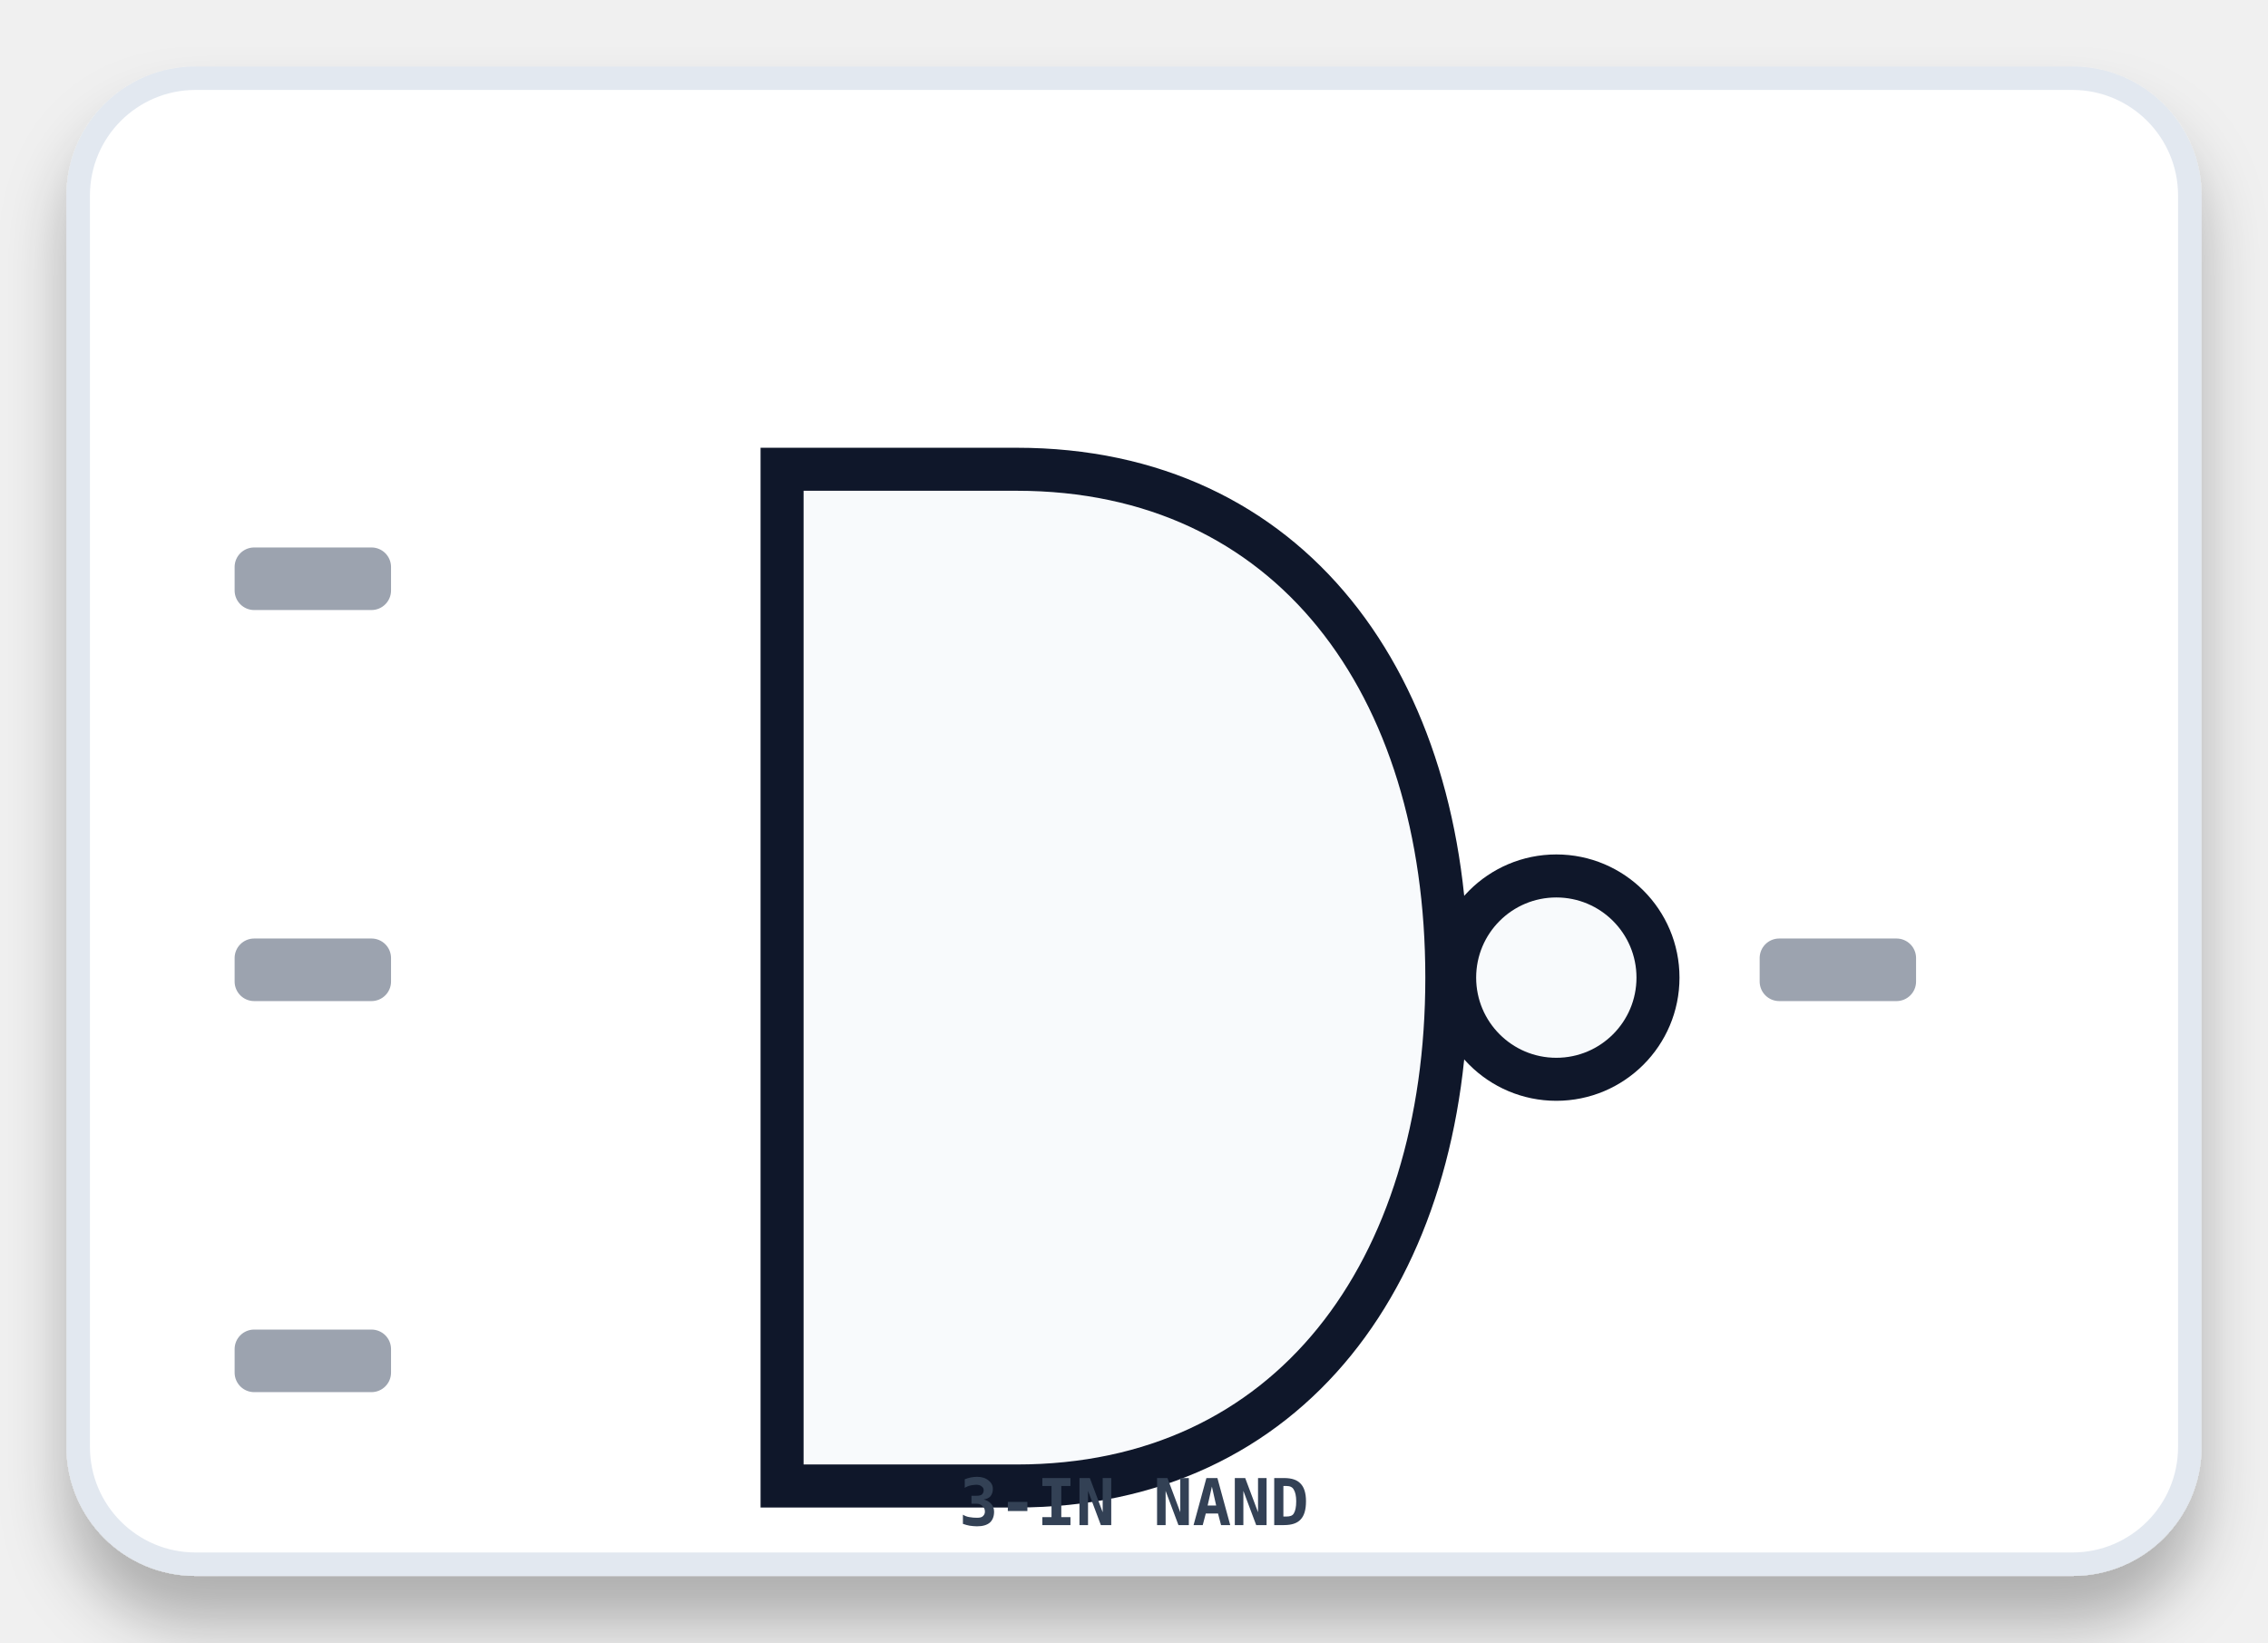
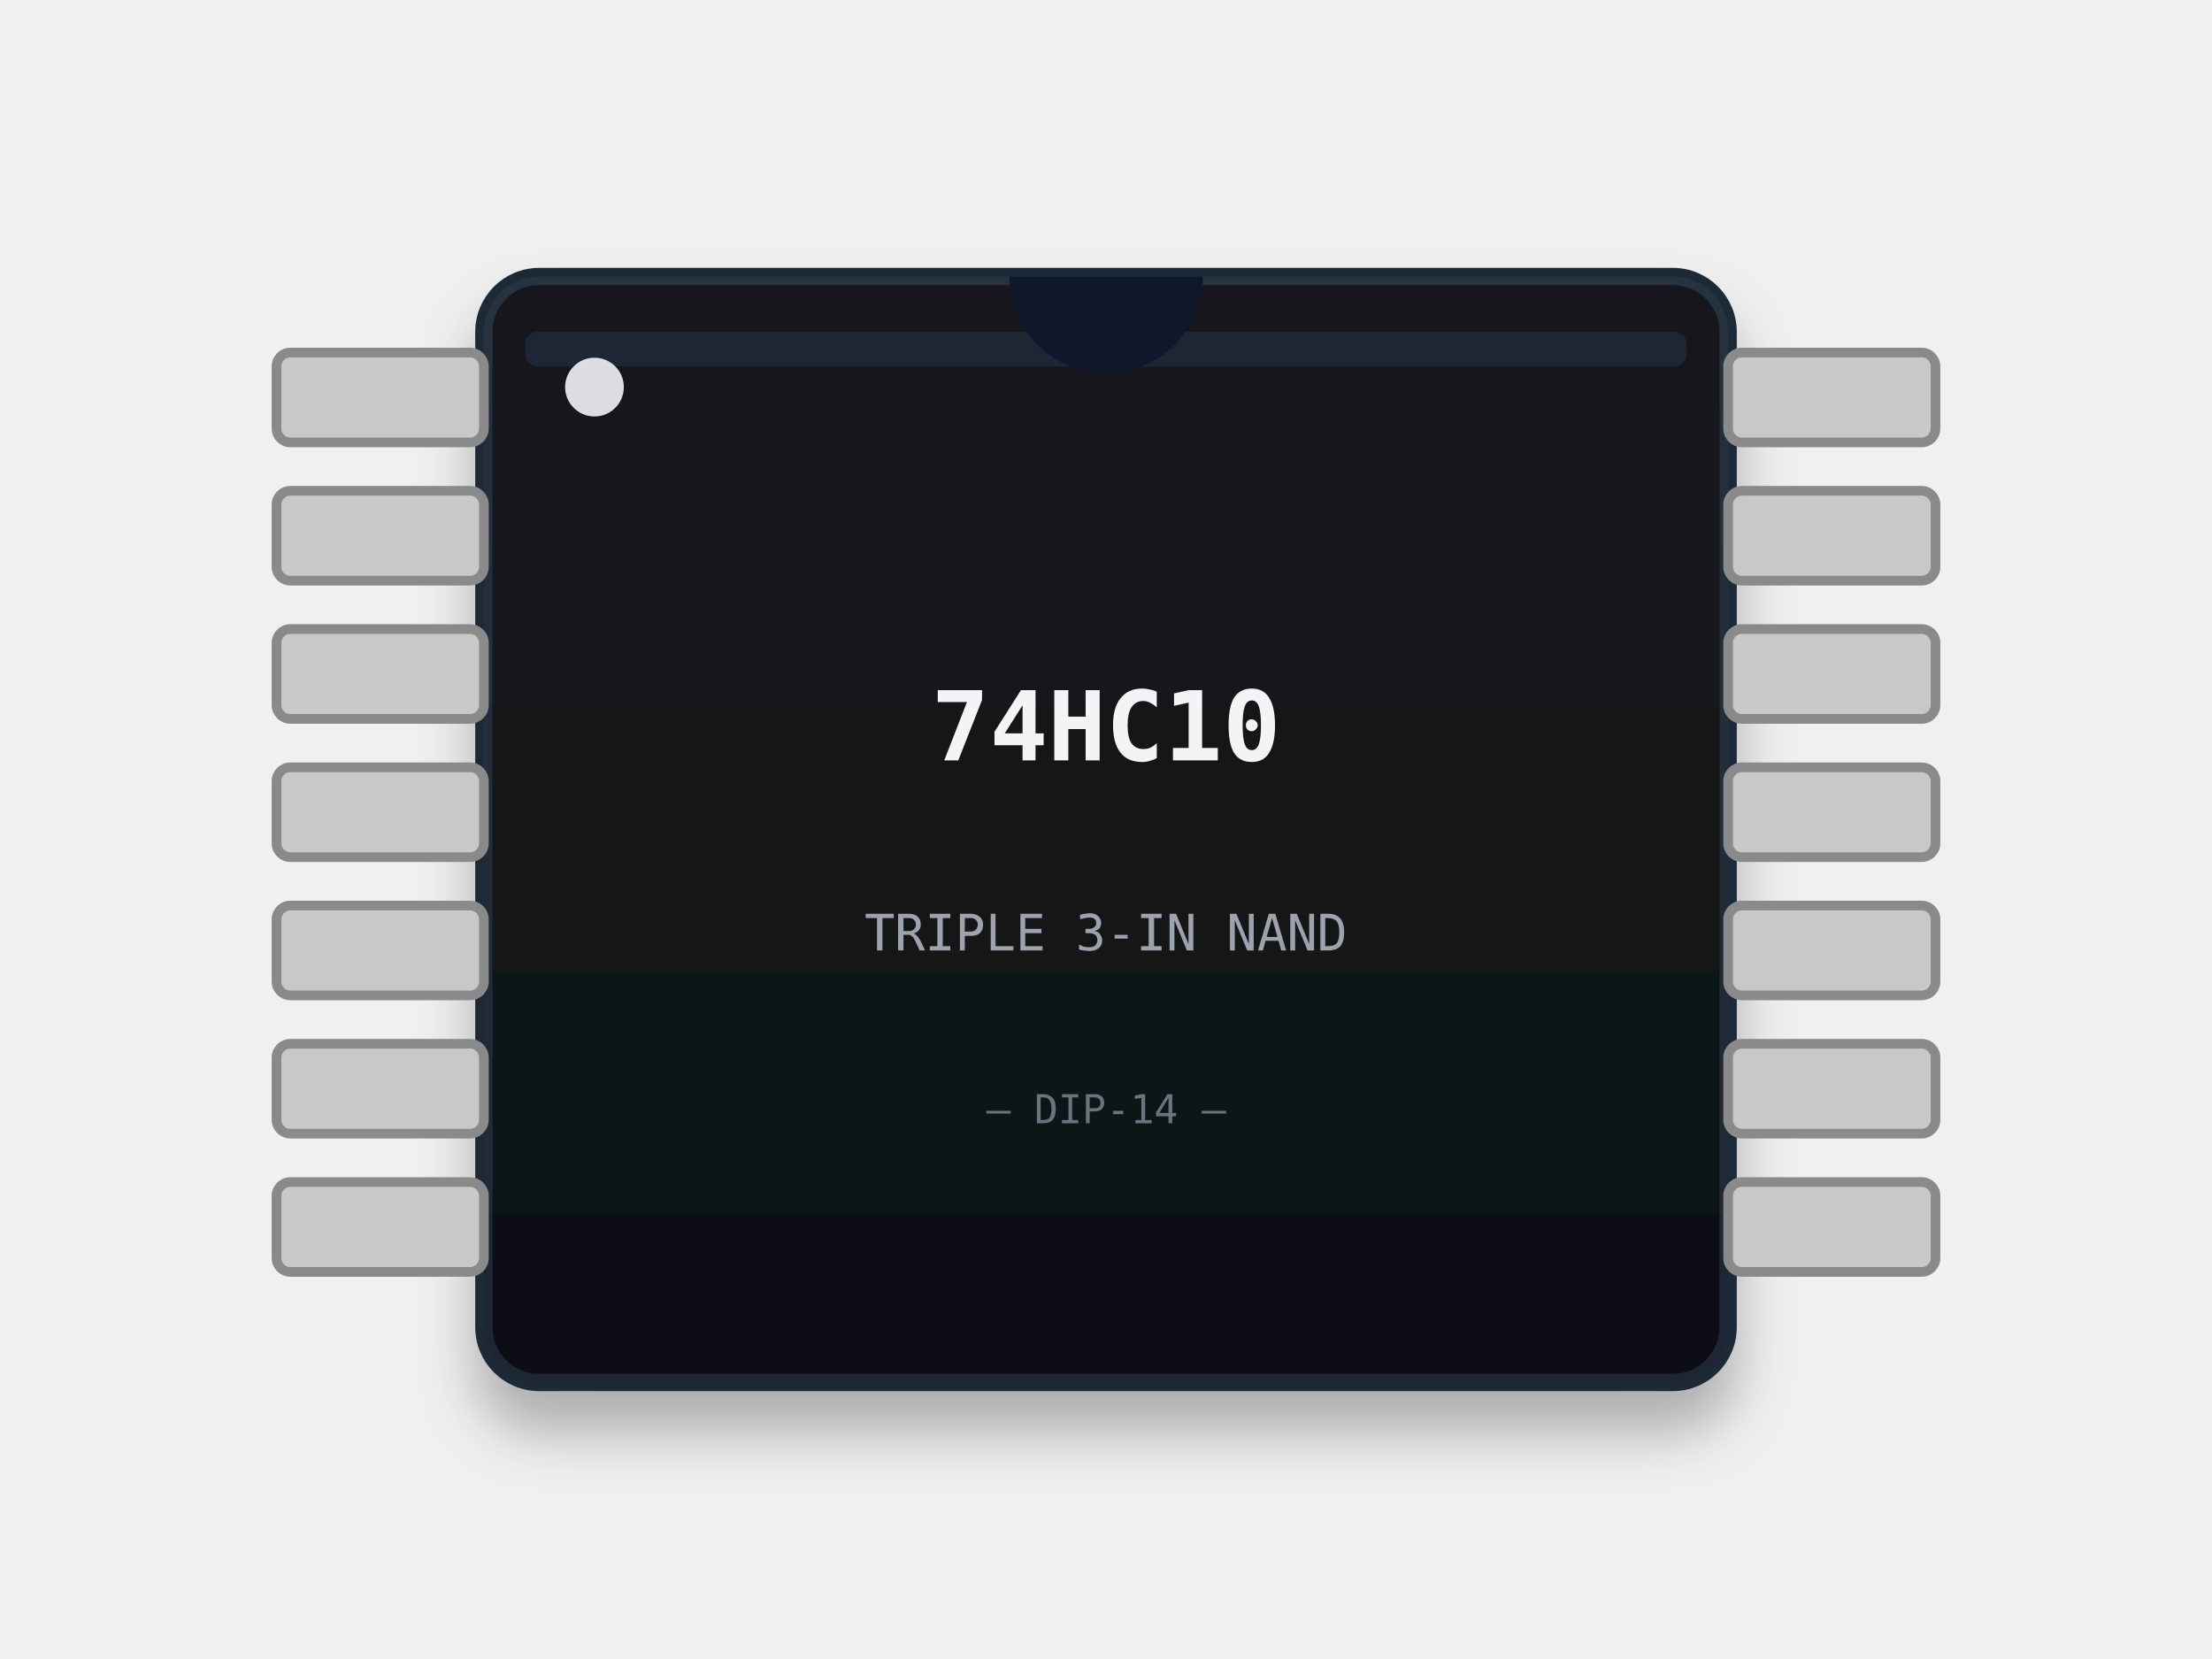
- <svg xmlns="http://www.w3.org/2000/svg" width="58" height="42" viewBox="0 0 58 42">
+ <svg xmlns="http://www.w3.org/2000/svg" width="64" height="48" viewBox="0 0 64 48">
  <defs>
    <linearGradient id="bodyGrad" x1="0" y1="0" x2="0" y2="1">
      <stop offset="0%" stop-color="#ffffff" stop-opacity="0.18" />
      <stop offset="100%" stop-color="#000000" stop-opacity="0.22" />
    </linearGradient>
-     <linearGradient id="leadGrad" x1="0" y1="0" x2="1" y2="0">
-       <stop offset="0%" stop-color="#8a8a8a" />
-       <stop offset="50%" stop-color="#e0e0e0" />
-       <stop offset="100%" stop-color="#9a9a9a" />
-     </linearGradient>
    <filter id="softShadow" x="-20%" y="-20%" width="140%" height="140%">
      <feDropShadow dx="0" dy="1.2" stdDeviation="0.8" flood-color="#000" flood-opacity="0.28" />
    </filter>
  </defs>
-   <rect x="2" y="2" width="54" height="38" rx="3" fill="#ffffff" stroke="#e2e8f0" stroke-width="0.6" filter="url(#softShadow)" />
-   <g transform="translate(6 4)">
-     <path d="M14 8 H20 C27 8 31 13.5 31 21 C31 28.5 27 34 20 34 H14 Z" fill="#f8fafc" stroke="#0f172a" stroke-width="1.1" />
-     <circle cx="33.8" cy="21" r="2.6" fill="#f8fafc" stroke="#0f172a" stroke-width="1.1" />
-     <rect x="0" y="10" width="4" height="1.6" rx="0.5" fill="#9ca3af" />
-     <rect x="0" y="20" width="4" height="1.6" rx="0.5" fill="#9ca3af" />
-     <rect x="0" y="30" width="4" height="1.6" rx="0.5" fill="#9ca3af" />
-     <rect x="39" y="20" width="4" height="1.6" rx="0.5" fill="#9ca3af" />
+   <g filter="url(#softShadow)">
+     <rect x="14.0" y="8.0" width="36" height="32" rx="1.6" fill="#0f1115" stroke="#1f2937" stroke-width="0.5" />
+     <rect x="14.0" y="8.0" width="36" height="32" rx="1.6" fill="url(#bodyGrad)" opacity="0.18" />
+     <rect x="15.2" y="9.6" width="33.6" height="1" rx="0.35" fill="#1f2937" opacity="0.9" />
  </g>
-   <text x="29" y="39" text-anchor="middle" font-family="monospace" font-size="1.65" font-weight="600" fill="#334155">3-IN NAND</text>
+   <rect x="8.0" y="10.2" width="6" height="2.6" rx="0.4" fill="#c8c8c8" stroke="#8a8a8a" stroke-width="0.28" />
+   <rect x="50.0" y="10.2" width="6" height="2.6" rx="0.4" fill="#c8c8c8" stroke="#8a8a8a" stroke-width="0.28" />
+   <rect x="8.0" y="14.2" width="6" height="2.6" rx="0.4" fill="#c8c8c8" stroke="#8a8a8a" stroke-width="0.28" />
+   <rect x="50.0" y="14.2" width="6" height="2.6" rx="0.4" fill="#c8c8c8" stroke="#8a8a8a" stroke-width="0.28" />
+   <rect x="8.0" y="18.2" width="6" height="2.6" rx="0.4" fill="#c8c8c8" stroke="#8a8a8a" stroke-width="0.28" />
+   <rect x="50.0" y="18.2" width="6" height="2.6" rx="0.4" fill="#c8c8c8" stroke="#8a8a8a" stroke-width="0.28" />
+   <rect x="8.0" y="22.2" width="6" height="2.6" rx="0.4" fill="#c8c8c8" stroke="#8a8a8a" stroke-width="0.28" />
+   <rect x="50.0" y="22.2" width="6" height="2.6" rx="0.4" fill="#c8c8c8" stroke="#8a8a8a" stroke-width="0.28" />
+   <rect x="8.0" y="26.2" width="6" height="2.6" rx="0.4" fill="#c8c8c8" stroke="#8a8a8a" stroke-width="0.28" />
+   <rect x="50.0" y="26.2" width="6" height="2.6" rx="0.4" fill="#c8c8c8" stroke="#8a8a8a" stroke-width="0.28" />
+   <rect x="8.0" y="30.2" width="6" height="2.6" rx="0.4" fill="#c8c8c8" stroke="#8a8a8a" stroke-width="0.28" />
+   <rect x="50.0" y="30.2" width="6" height="2.6" rx="0.4" fill="#c8c8c8" stroke="#8a8a8a" stroke-width="0.28" />
+   <rect x="8.0" y="34.2" width="6" height="2.6" rx="0.4" fill="#c8c8c8" stroke="#8a8a8a" stroke-width="0.28" />
+   <rect x="50.0" y="34.2" width="6" height="2.6" rx="0.4" fill="#c8c8c8" stroke="#8a8a8a" stroke-width="0.28" />
+   <path d="M29.2 8.0 A2.8 2.8 0 0 0 34.8 8.0 Z" fill="#0f172a" opacity="0.95" />
+   <circle cx="17.2" cy="11.2" r="0.85" fill="#e5e7eb" opacity="0.95" />
+   <text x="32.0" y="22.0" text-anchor="middle" font-family="monospace" font-size="2.8" font-weight="700" fill="#f3f4f6">74HC10</text>
+   <text x="32.0" y="27.5" text-anchor="middle" font-family="monospace" font-size="1.45" fill="#9ca3af">TRIPLE 3-IN NAND</text>
+   <text x="32.0" y="32.5" text-anchor="middle" font-family="monospace" font-size="1.15" fill="#6b7280">— DIP-14 —</text>
</svg>
